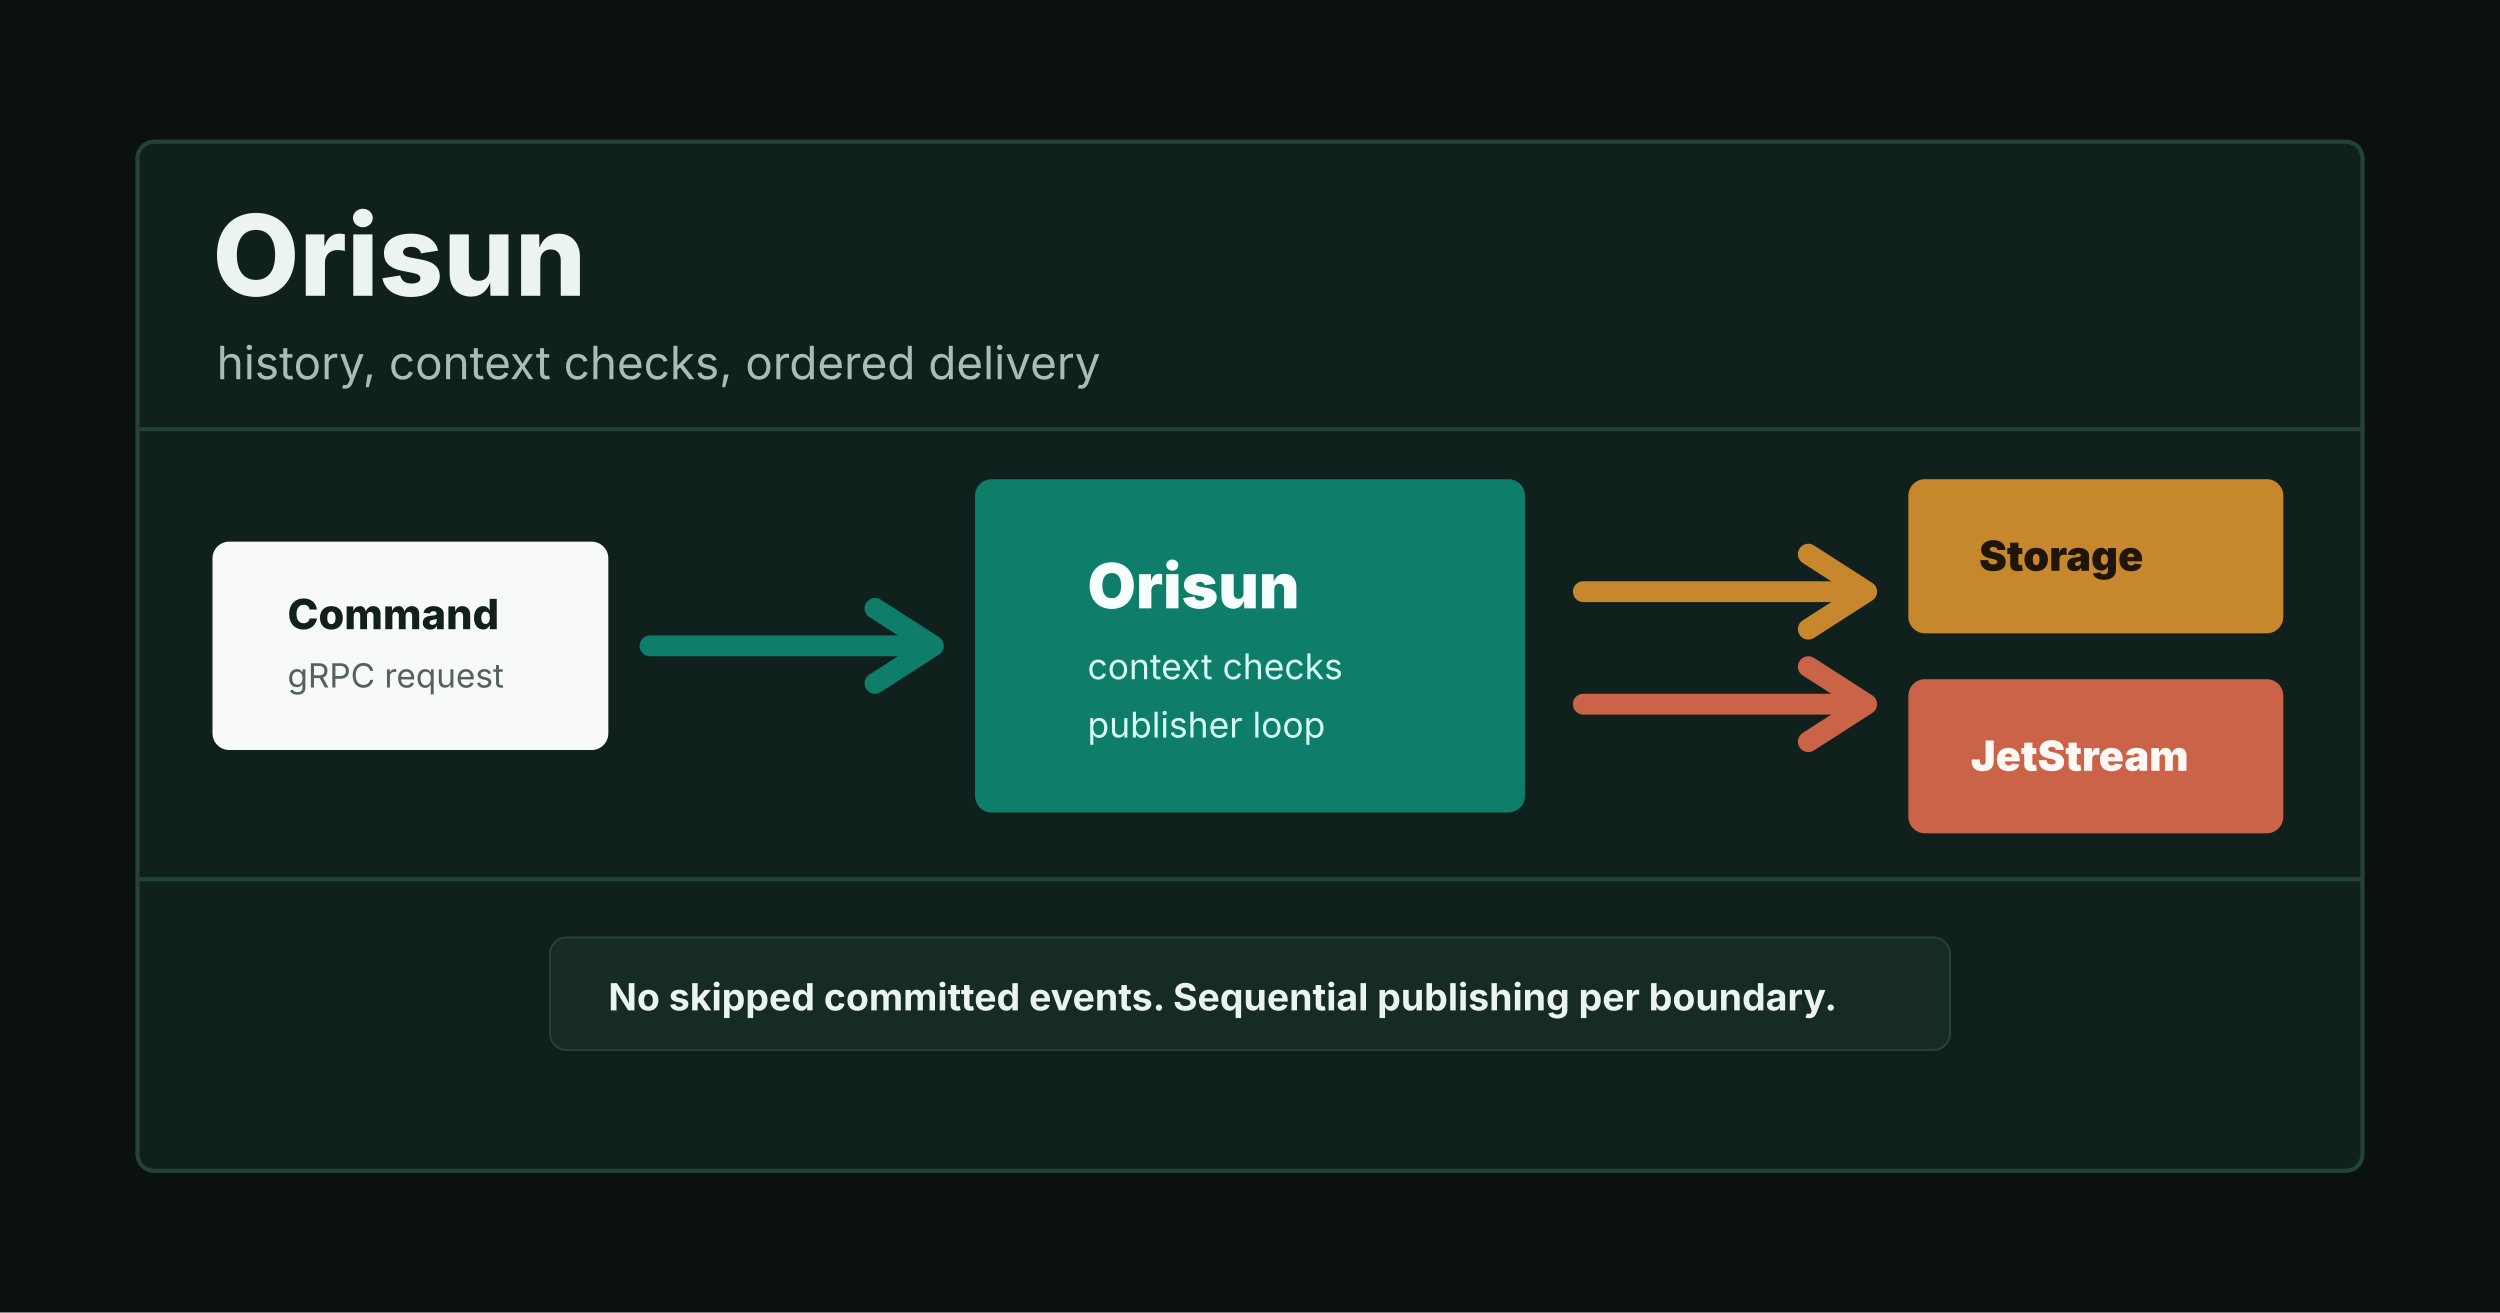
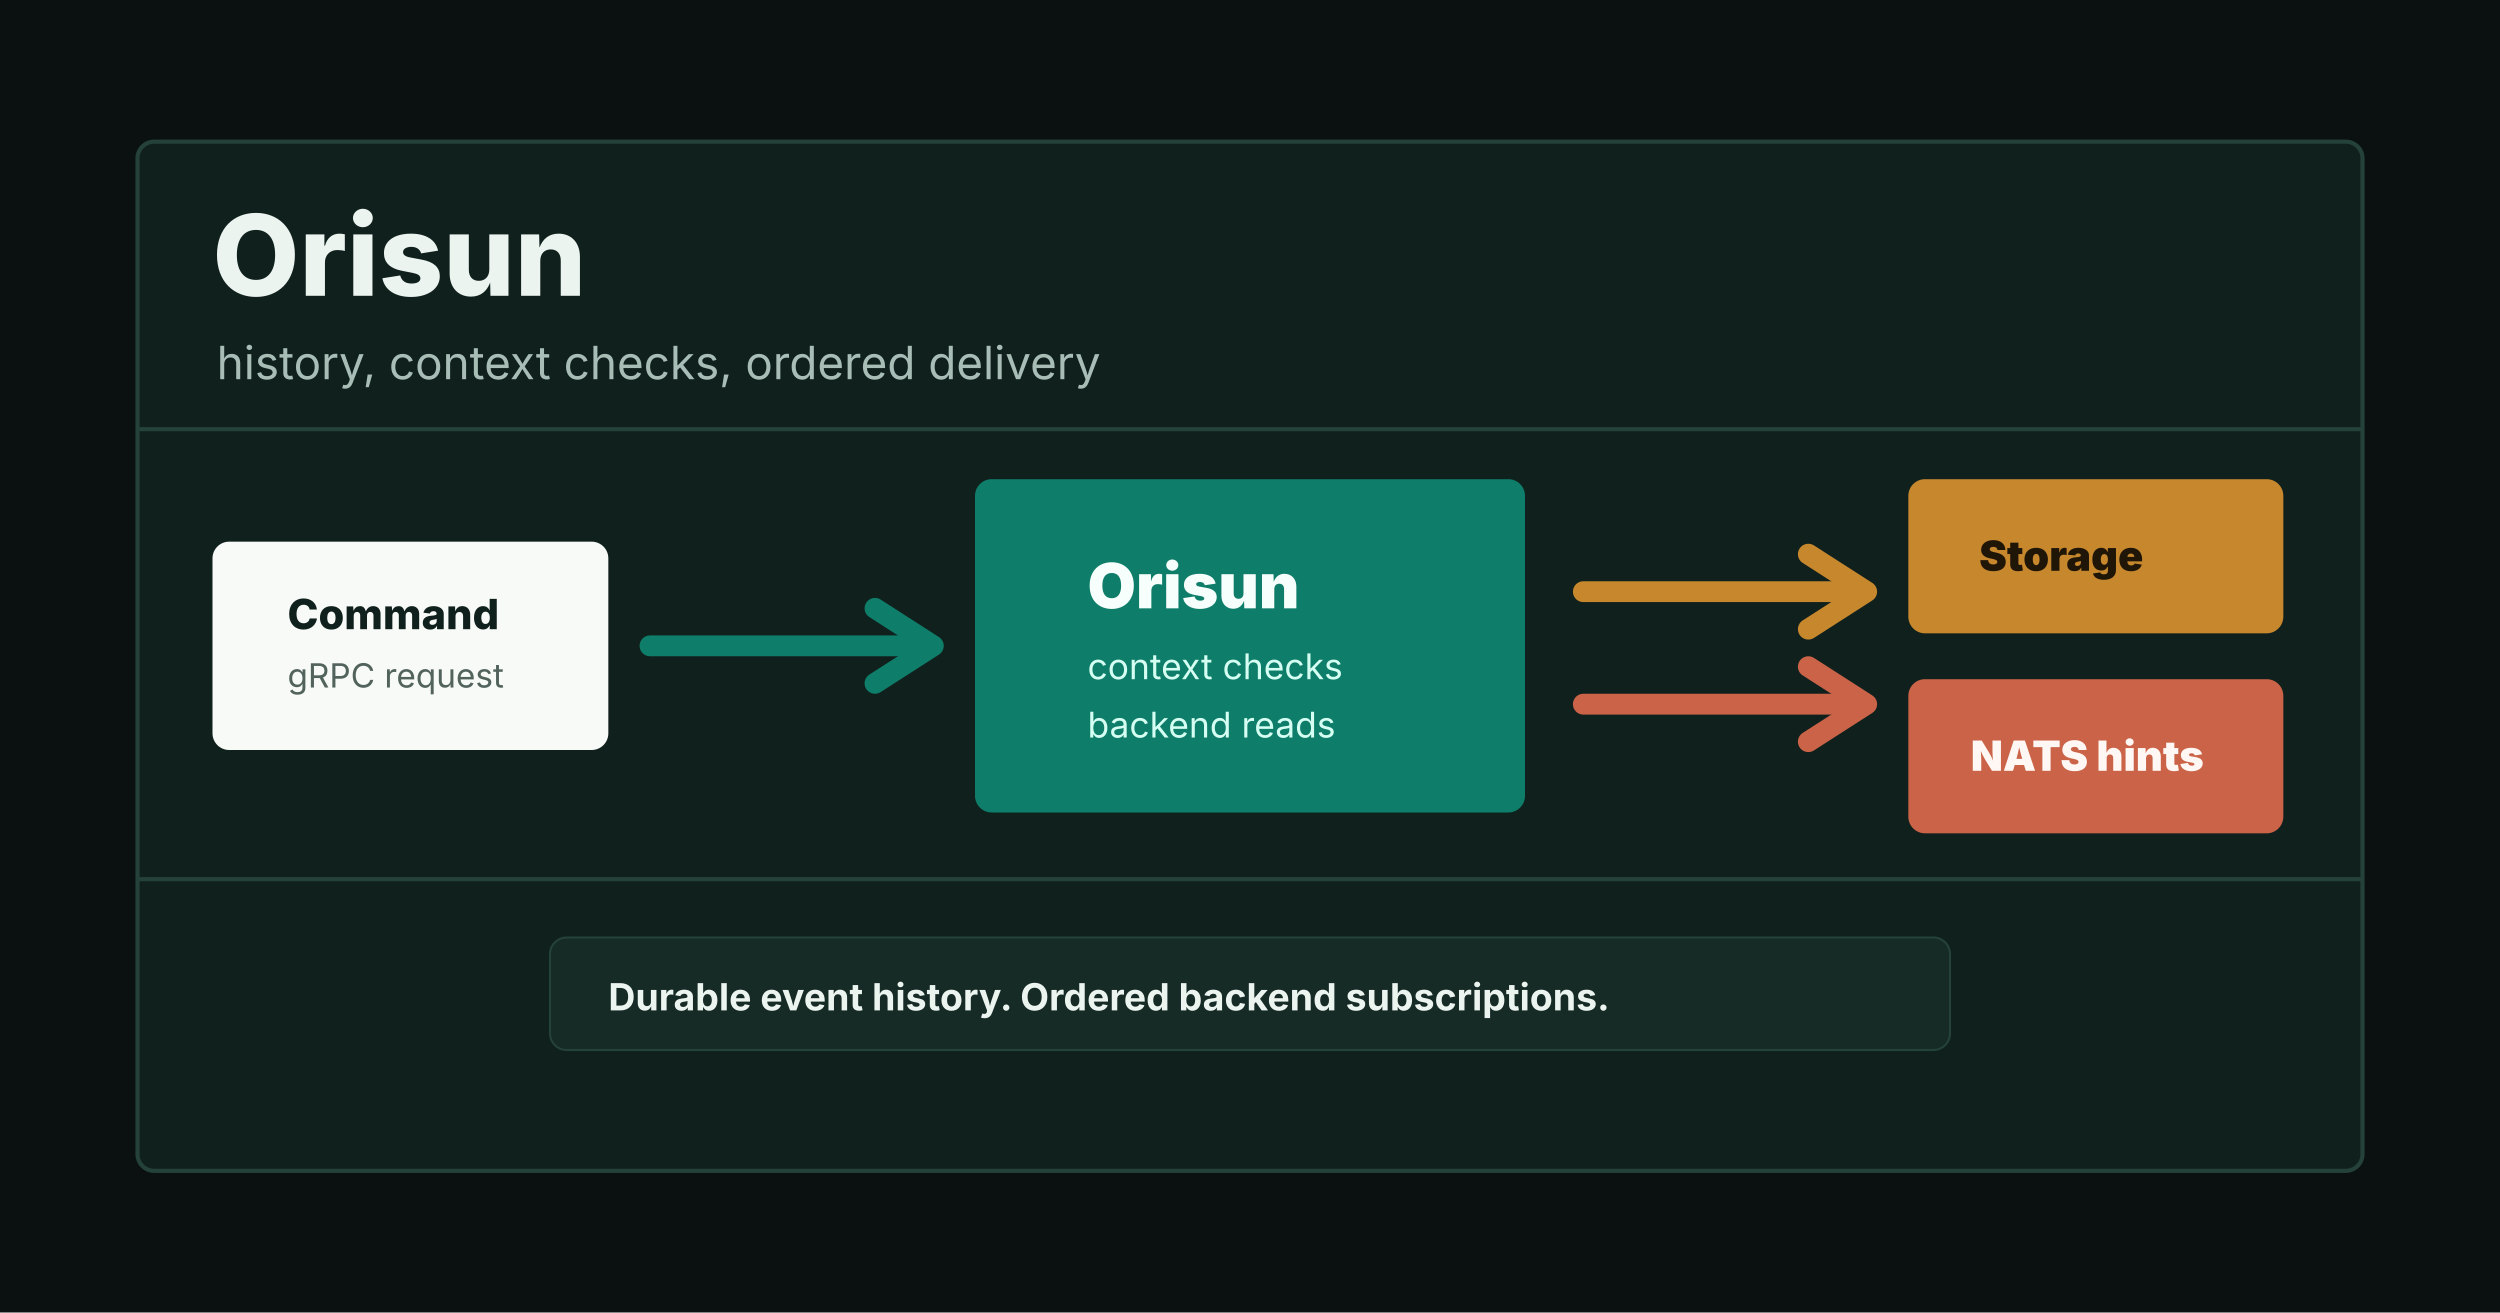
<svg xmlns="http://www.w3.org/2000/svg" width="1200" height="630" viewBox="0 0 1200 630" fill="none">
  <rect width="1200" height="630" fill="#0B1110" />
  <rect x="66" y="68" width="1068" height="494" rx="8" fill="#10201D" stroke="#24413A" stroke-width="2" />
  <path d="M66 206H1134" stroke="#24413A" stroke-width="2" />
  <path d="M66 422H1134" stroke="#24413A" stroke-width="2" />
  <text x="102" y="142" fill="#ECF4F0" font-family="Inter, Arial, sans-serif" font-size="54" font-weight="800">Orisun</text>
  <text x="104" y="182" fill="#A8BDB5" font-family="Inter, Arial, sans-serif" font-size="22">history, context checks, ordered delivery</text>
  <g transform="translate(102 260)">
    <rect width="190" height="100" rx="8" fill="#F8FAF7" />
    <text x="36" y="42" fill="#10201D" font-family="Inter, Arial, sans-serif" font-size="20" font-weight="800">Command</text>
    <text x="36" y="70" fill="#52625D" font-family="Inter, Arial, sans-serif" font-size="16">gRPC request</text>
  </g>
  <path d="M312 310H438" stroke="#0E7D69" stroke-width="10" stroke-linecap="round" />
  <path d="M420 292L448 310L420 328" stroke="#0E7D69" stroke-width="10" stroke-linecap="round" stroke-linejoin="round" />
  <g transform="translate(468 230)">
    <rect width="264" height="160" rx="8" fill="#0E7D69" />
    <text x="54" y="62" fill="#F6FFFB" font-family="Inter, Arial, sans-serif" font-size="30" font-weight="900">Orisun</text>
    <text x="54" y="96" fill="#D5FFF2" font-family="Inter, Arial, sans-serif" font-size="17">context checks</text>
-     <text x="54" y="124" fill="#D5FFF2" font-family="Inter, Arial, sans-serif" font-size="17">publisher loop</text>
+     <text x="54" y="124" fill="#D5FFF2" font-family="Inter, Arial, sans-serif" font-size="17">backend reads</text>
  </g>
  <path d="M760 284H886" stroke="#C7872D" stroke-width="10" stroke-linecap="round" />
  <path d="M868 266L896 284L868 302" stroke="#C7872D" stroke-width="10" stroke-linecap="round" stroke-linejoin="round" />
  <path d="M760 338H886" stroke="#CA6347" stroke-width="10" stroke-linecap="round" />
  <path d="M868 320L896 338L868 356" stroke="#CA6347" stroke-width="10" stroke-linecap="round" stroke-linejoin="round" />
  <g transform="translate(916 230)">
    <rect width="180" height="74" rx="8" fill="#C7872D" />
    <text x="34" y="44" fill="#1F1608" font-family="Inter, Arial, sans-serif" font-size="20" font-weight="900">Storage</text>
    <rect y="96" width="180" height="74" rx="8" fill="#CA6347" />
-     <text x="30" y="140" fill="#FFF7F4" font-family="Inter, Arial, sans-serif" font-size="20" font-weight="900">JetStream</text>
+     <text x="30" y="140" fill="#FFF7F4" font-family="Inter, Arial, sans-serif" font-size="20" font-weight="900">NATS hints</text>
  </g>
  <g transform="translate(264 450)">
    <rect width="672" height="54" rx="8" fill="#162A26" stroke="#24413A" />
-     <text x="28" y="35" fill="#ECF4F0" font-family="Inter, Arial, sans-serif" font-size="18" font-weight="700">No skipped committed events. Sequential publishing per boundary.</text>
+     <text x="28" y="35" fill="#ECF4F0" font-family="Inter, Arial, sans-serif" font-size="18" font-weight="700">Durable event history. Ordered backend subscriptions.</text>
  </g>
</svg>
